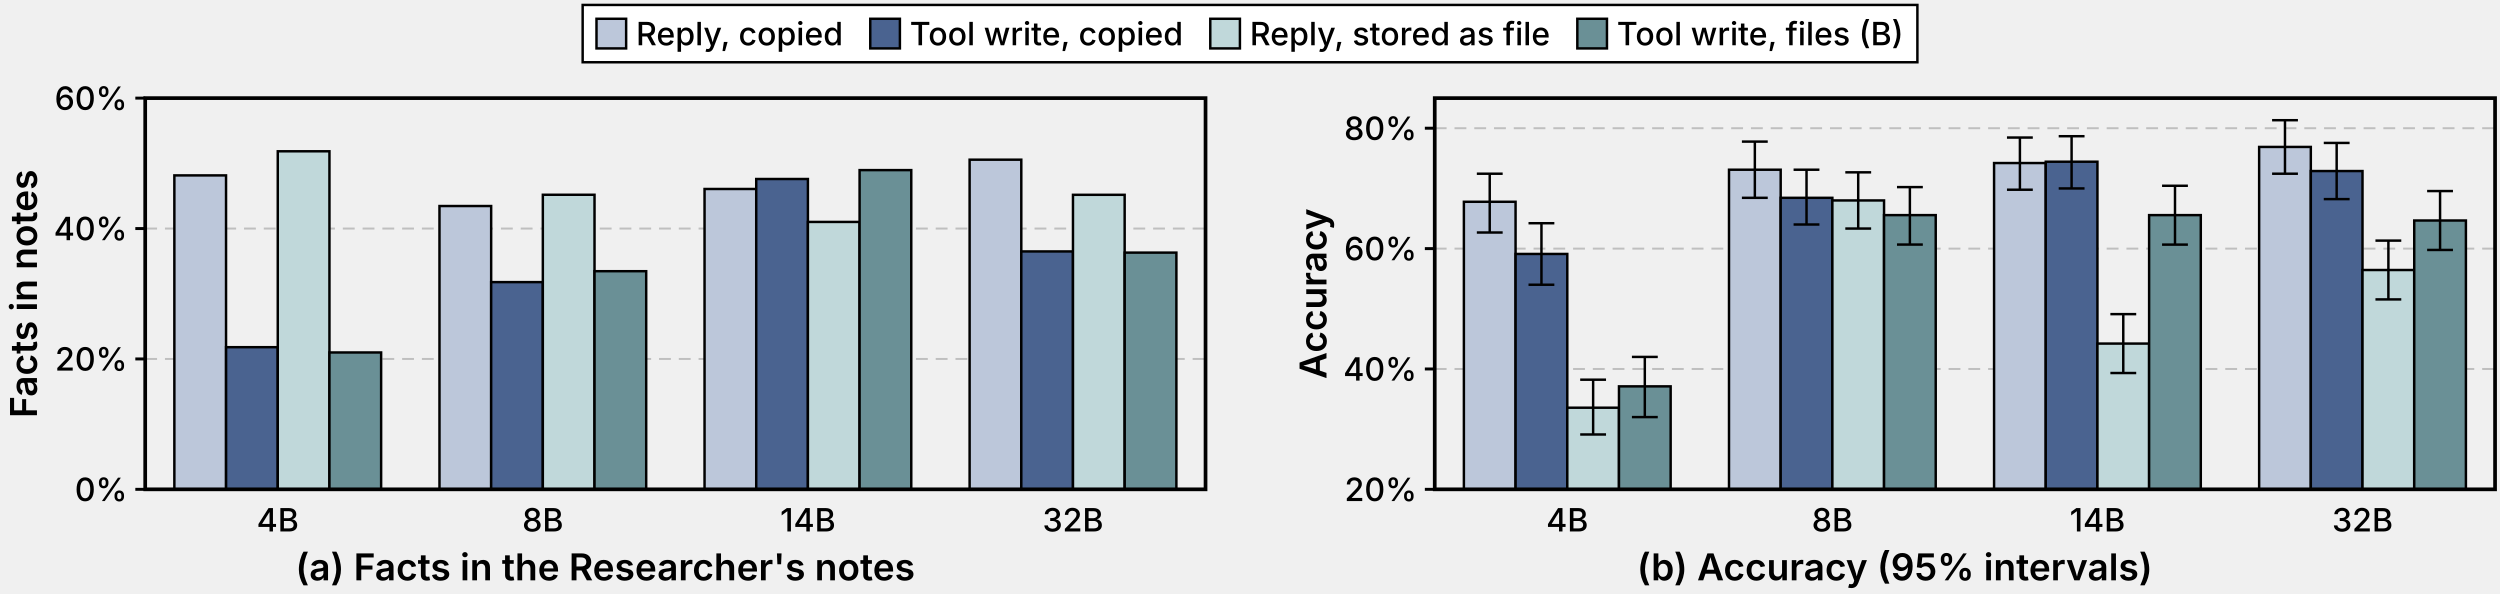
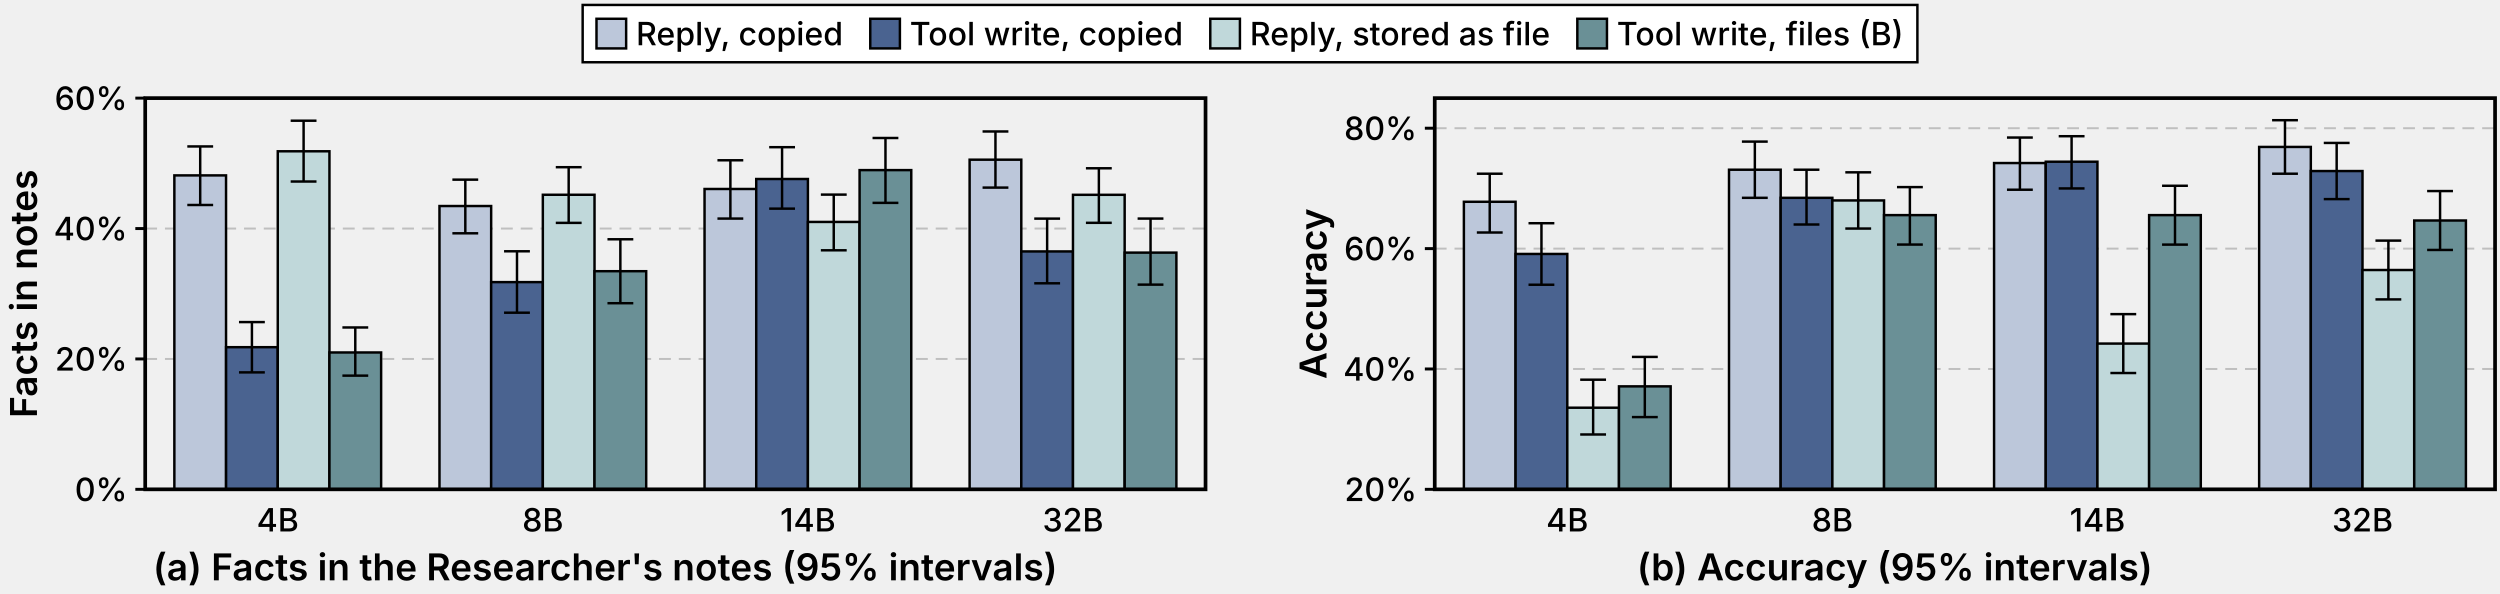
<svg xmlns="http://www.w3.org/2000/svg" width="506pt" height="120.03pt" viewBox="0 0 506 120.03">
  <line x1="29.39" y1="72.65" x2="244" y2="72.65" stroke="#BFBFBF" stroke-width="0.4" stroke-dasharray="2.4 1.6" />
  <line x1="29.39" y1="46.26" x2="244" y2="46.26" stroke="#BFBFBF" stroke-width="0.4" stroke-dasharray="2.4 1.6" />
  <rect x="35.29" y="35.5" width="10.46" height="63.54" fill="#BCC7DA" stroke="#000000" stroke-width="0.5" />
  <rect x="88.95" y="41.7" width="10.46" height="57.34" fill="#BCC7DA" stroke="#000000" stroke-width="0.5" />
  <rect x="142.6" y="38.25" width="10.46" height="60.79" fill="#BCC7DA" stroke="#000000" stroke-width="0.5" />
  <rect x="196.25" y="32.32" width="10.46" height="66.72" fill="#BCC7DA" stroke="#000000" stroke-width="0.5" />
  <rect x="45.76" y="70.27" width="10.46" height="28.77" fill="#4A6390" stroke="#000000" stroke-width="0.5" />
  <rect x="99.41" y="57.1" width="10.46" height="41.94" fill="#4A6390" stroke="#000000" stroke-width="0.5" />
  <rect x="153.06" y="36.23" width="10.46" height="62.81" fill="#4A6390" stroke="#000000" stroke-width="0.5" />
  <rect x="206.71" y="50.89" width="10.46" height="48.15" fill="#4A6390" stroke="#000000" stroke-width="0.5" />
  <rect x="56.22" y="30.62" width="10.46" height="68.42" fill="#C0D8DA" stroke="#000000" stroke-width="0.5" />
  <rect x="109.87" y="39.42" width="10.46" height="59.62" fill="#C0D8DA" stroke="#000000" stroke-width="0.5" />
  <rect x="163.52" y="44.92" width="10.46" height="54.12" fill="#C0D8DA" stroke="#000000" stroke-width="0.5" />
  <rect x="217.17" y="39.43" width="10.46" height="59.61" fill="#C0D8DA" stroke="#000000" stroke-width="0.5" />
  <rect x="66.68" y="71.34" width="10.46" height="27.7" fill="#6A9096" stroke="#000000" stroke-width="0.5" />
  <rect x="120.33" y="54.89" width="10.46" height="44.15" fill="#6A9096" stroke="#000000" stroke-width="0.5" />
  <rect x="173.98" y="34.43" width="10.46" height="64.61" fill="#6A9096" stroke="#000000" stroke-width="0.5" />
  <rect x="227.64" y="51.13" width="10.46" height="47.92" fill="#6A9096" stroke="#000000" stroke-width="0.5" />
-   <text font-family="Inter">
-     <tspan x="59.8" y="117.46" font-size="7.5" font-weight="600" fill="#000000">(a)</tspan>
-     <tspan x="71.59" y="117.46" font-size="7.5" font-weight="600" fill="#000000">Facts</tspan>
-     <tspan x="93.13" y="117.46" font-size="7.5" font-weight="600" fill="#000000">in</tspan>
-     <tspan x="101.57" y="117.46" font-size="7.5" font-weight="600" fill="#000000">the</tspan>
-     <tspan x="115.15" y="117.46" font-size="7.5" font-weight="600" fill="#000000">Researcher's</tspan>
-     <tspan x="164.91" y="117.46" font-size="7.5" font-weight="600" fill="#000000">notes</tspan>
+   <path d="M40.52,29.64 L40.52,41.49" fill="none" stroke="#000000" stroke-width="0.5" stroke-linejoin="miter" stroke-linecap="butt" />
+   <path d="M37.91,29.64 L43.14,29.64" fill="none" stroke="#000000" stroke-width="0.5" stroke-linejoin="miter" stroke-linecap="butt" />
+   <path d="M37.91,41.49 L43.14,41.49" fill="none" stroke="#000000" stroke-width="0.5" stroke-linejoin="miter" stroke-linecap="butt" />
+   <path d="M94.18,36.36 L94.18,47.22" fill="none" stroke="#000000" stroke-width="0.5" stroke-linejoin="miter" stroke-linecap="butt" />
+   <path d="M91.56,36.36 L96.79,36.36" fill="none" stroke="#000000" stroke-width="0.5" stroke-linejoin="miter" stroke-linecap="butt" />
+   <path d="M91.56,47.22 L96.79,47.22" fill="none" stroke="#000000" stroke-width="0.5" stroke-linejoin="miter" stroke-linecap="butt" />
+   <path d="M147.83,32.44 L147.83,44.24" fill="none" stroke="#000000" stroke-width="0.5" stroke-linejoin="miter" stroke-linecap="butt" />
+   <path d="M145.21,32.44 L150.44,32.44" fill="none" stroke="#000000" stroke-width="0.5" stroke-linejoin="miter" stroke-linecap="butt" />
+   <path d="M145.21,44.24 L150.44,44.24" fill="none" stroke="#000000" stroke-width="0.5" stroke-linejoin="miter" stroke-linecap="butt" />
+   <path d="M201.48,26.61 L201.48,37.97" fill="none" stroke="#000000" stroke-width="0.5" stroke-linejoin="miter" stroke-linecap="butt" />
+   <path d="M198.87,26.61 L204.1,26.61" fill="none" stroke="#000000" stroke-width="0.5" stroke-linejoin="miter" stroke-linecap="butt" />
+   <path d="M198.87,37.97 L204.1,37.97" fill="none" stroke="#000000" stroke-width="0.5" stroke-linejoin="miter" stroke-linecap="butt" />
+   <path d="M50.99,65.19 L50.99,75.37" fill="none" stroke="#000000" stroke-width="0.5" stroke-linejoin="miter" stroke-linecap="butt" />
+   <path d="M48.37,65.19 L53.6,65.19" fill="none" stroke="#000000" stroke-width="0.5" stroke-linejoin="miter" stroke-linecap="butt" />
+   <path d="M48.37,75.37 L53.6,75.37" fill="none" stroke="#000000" stroke-width="0.5" stroke-linejoin="miter" stroke-linecap="butt" />
+   <path d="M104.64,50.86 L104.64,63.29" fill="none" stroke="#000000" stroke-width="0.5" stroke-linejoin="miter" stroke-linecap="butt" />
+   <path d="M102.02,50.86 L107.25,50.86" fill="none" stroke="#000000" stroke-width="0.5" stroke-linejoin="miter" stroke-linecap="butt" />
+   <path d="M102.02,63.29 L107.25,63.29" fill="none" stroke="#000000" stroke-width="0.5" stroke-linejoin="miter" stroke-linecap="butt" />
+   <path d="M158.29,29.79 L158.29,42.23" fill="none" stroke="#000000" stroke-width="0.5" stroke-linejoin="miter" stroke-linecap="butt" />
+   <path d="M155.68,29.79 L160.91,29.79" fill="none" stroke="#000000" stroke-width="0.5" stroke-linejoin="miter" stroke-linecap="butt" />
+   <path d="M155.68,42.23 L160.91,42.23" fill="none" stroke="#000000" stroke-width="0.5" stroke-linejoin="miter" stroke-linecap="butt" />
+   <path d="M211.94,44.25 L211.94,57.34" fill="none" stroke="#000000" stroke-width="0.5" stroke-linejoin="miter" stroke-linecap="butt" />
+   <path d="M209.33,44.25 L214.56,44.25" fill="none" stroke="#000000" stroke-width="0.5" stroke-linejoin="miter" stroke-linecap="butt" />
+   <path d="M209.33,57.34 L214.56,57.34" fill="none" stroke="#000000" stroke-width="0.5" stroke-linejoin="miter" stroke-linecap="butt" />
+   <path d="M61.45,24.43 L61.45,36.74" fill="none" stroke="#000000" stroke-width="0.5" stroke-linejoin="miter" stroke-linecap="butt" />
+   <path d="M58.83,24.43 L64.06,24.43" fill="none" stroke="#000000" stroke-width="0.5" stroke-linejoin="miter" stroke-linecap="butt" />
+   <path d="M58.83,36.74 L64.06,36.74" fill="none" stroke="#000000" stroke-width="0.5" stroke-linejoin="miter" stroke-linecap="butt" />
+   <path d="M115.1,33.84 L115.1,45.11" fill="none" stroke="#000000" stroke-width="0.5" stroke-linejoin="miter" stroke-linecap="butt" />
+   <path d="M112.49,33.84 L117.72,33.84" fill="none" stroke="#000000" stroke-width="0.5" stroke-linejoin="miter" stroke-linecap="butt" />
+   <path d="M112.49,45.11 L117.72,45.11" fill="none" stroke="#000000" stroke-width="0.5" stroke-linejoin="miter" stroke-linecap="butt" />
+   <path d="M168.75,39.39 L168.75,50.66" fill="none" stroke="#000000" stroke-width="0.5" stroke-linejoin="miter" stroke-linecap="butt" />
+   <path d="M166.14,39.39 L171.37,39.39" fill="none" stroke="#000000" stroke-width="0.5" stroke-linejoin="miter" stroke-linecap="butt" />
+   <path d="M166.14,50.66 L171.37,50.66" fill="none" stroke="#000000" stroke-width="0.5" stroke-linejoin="miter" stroke-linecap="butt" />
+   <path d="M222.41,34.06 L222.41,45.1" fill="none" stroke="#000000" stroke-width="0.5" stroke-linejoin="miter" stroke-linecap="butt" />
+   <path d="M219.79,34.06 L225.02,34.06" fill="none" stroke="#000000" stroke-width="0.5" stroke-linejoin="miter" stroke-linecap="butt" />
+   <path d="M219.79,45.1 L225.02,45.1" fill="none" stroke="#000000" stroke-width="0.5" stroke-linejoin="miter" stroke-linecap="butt" />
+   <path d="M71.91,66.28 L71.91,76.03" fill="none" stroke="#000000" stroke-width="0.5" stroke-linejoin="miter" stroke-linecap="butt" />
+   <path d="M69.3,66.28 L74.53,66.28" fill="none" stroke="#000000" stroke-width="0.5" stroke-linejoin="miter" stroke-linecap="butt" />
+   <path d="M69.3,76.03 L74.53,76.03" fill="none" stroke="#000000" stroke-width="0.5" stroke-linejoin="miter" stroke-linecap="butt" />
+   <path d="M125.56,48.43 L125.56,61.37" fill="none" stroke="#000000" stroke-width="0.5" stroke-linejoin="miter" stroke-linecap="butt" />
+   <path d="M122.95,48.43 L128.18,48.43" fill="none" stroke="#000000" stroke-width="0.5" stroke-linejoin="miter" stroke-linecap="butt" />
+   <path d="M122.95,61.37 L128.18,61.37" fill="none" stroke="#000000" stroke-width="0.5" stroke-linejoin="miter" stroke-linecap="butt" />
+   <path d="M179.22,27.93 L179.22,41.06" fill="none" stroke="#000000" stroke-width="0.5" stroke-linejoin="miter" stroke-linecap="butt" />
+   <path d="M176.6,27.93 L181.83,27.93" fill="none" stroke="#000000" stroke-width="0.5" stroke-linejoin="miter" stroke-linecap="butt" />
+   <path d="M176.6,41.06 L181.83,41.06" fill="none" stroke="#000000" stroke-width="0.5" stroke-linejoin="miter" stroke-linecap="butt" />
+   <path d="M232.87,44.24 L232.87,57.61" fill="none" stroke="#000000" stroke-width="0.5" stroke-linejoin="miter" stroke-linecap="butt" />
+   <path d="M230.25,44.24 L235.48,44.24" fill="none" stroke="#000000" stroke-width="0.5" stroke-linejoin="miter" stroke-linecap="butt" />
+   <path d="M230.25,57.61 L235.48,57.61" fill="none" stroke="#000000" stroke-width="0.5" stroke-linejoin="miter" stroke-linecap="butt" />
+   <text font-family="Inter">
+     <tspan x="30.96" y="117.46" font-size="7.5" font-weight="600" fill="#000000">(a)</tspan>
+     <tspan x="42.75" y="117.46" font-size="7.5" font-weight="600" fill="#000000">Facts</tspan>
+     <tspan x="64.29" y="117.46" font-size="7.5" font-weight="600" fill="#000000">in</tspan>
+     <tspan x="72.73" y="117.46" font-size="7.5" font-weight="600" fill="#000000">the</tspan>
+     <tspan x="86.31" y="117.46" font-size="7.5" font-weight="600" fill="#000000">Researcher's</tspan>
+     <tspan x="136.07" y="117.46" font-size="7.5" font-weight="600" fill="#000000">notes</tspan>
+     <tspan x="158.25" y="117.46" font-size="7.5" font-weight="600" fill="#000000">(95%</tspan>
+     <tspan x="179.86" y="117.46" font-size="7.5" font-weight="600" fill="#000000">intervals)</tspan>
  </text>
  <line x1="290.39" y1="74.68" x2="505" y2="74.68" stroke="#BFBFBF" stroke-width="0.4" stroke-dasharray="2.4 1.6" />
  <line x1="290.39" y1="50.32" x2="505" y2="50.32" stroke="#BFBFBF" stroke-width="0.4" stroke-dasharray="2.4 1.6" />
  <line x1="290.39" y1="25.95" x2="505" y2="25.95" stroke="#BFBFBF" stroke-width="0.4" stroke-dasharray="2.4 1.6" />
  <rect x="296.29" y="40.84" width="10.46" height="58.2" fill="#BCC7DA" stroke="#000000" stroke-width="0.5" />
  <rect x="349.95" y="34.35" width="10.46" height="64.69" fill="#BCC7DA" stroke="#000000" stroke-width="0.5" />
  <rect x="403.6" y="33" width="10.46" height="66.05" fill="#BCC7DA" stroke="#000000" stroke-width="0.5" />
  <rect x="457.25" y="29.74" width="10.46" height="69.3" fill="#BCC7DA" stroke="#000000" stroke-width="0.5" />
  <rect x="306.76" y="51.4" width="10.46" height="47.64" fill="#4A6390" stroke="#000000" stroke-width="0.5" />
  <rect x="360.41" y="40.04" width="10.46" height="59.01" fill="#4A6390" stroke="#000000" stroke-width="0.5" />
  <rect x="414.06" y="32.73" width="10.46" height="66.31" fill="#4A6390" stroke="#000000" stroke-width="0.5" />
  <rect x="467.71" y="34.62" width="10.46" height="64.43" fill="#4A6390" stroke="#000000" stroke-width="0.5" />
  <rect x="317.22" y="82.52" width="10.46" height="16.52" fill="#C0D8DA" stroke="#000000" stroke-width="0.5" />
  <rect x="370.87" y="40.57" width="10.46" height="58.47" fill="#C0D8DA" stroke="#000000" stroke-width="0.5" />
  <rect x="424.52" y="69.54" width="10.46" height="29.5" fill="#C0D8DA" stroke="#000000" stroke-width="0.5" />
  <rect x="478.17" y="54.65" width="10.46" height="44.39" fill="#C0D8DA" stroke="#000000" stroke-width="0.5" />
  <rect x="327.68" y="78.2" width="10.46" height="20.84" fill="#6A9096" stroke="#000000" stroke-width="0.5" />
  <rect x="381.33" y="43.54" width="10.46" height="55.5" fill="#6A9096" stroke="#000000" stroke-width="0.5" />
  <rect x="434.98" y="43.54" width="10.46" height="55.5" fill="#6A9096" stroke="#000000" stroke-width="0.5" />
  <rect x="488.64" y="44.63" width="10.46" height="54.41" fill="#6A9096" stroke="#000000" stroke-width="0.5" />
  <path d="M301.52,35.16 L301.52,47.06" fill="none" stroke="#000000" stroke-width="0.5" stroke-linejoin="miter" stroke-linecap="butt" />
  <path d="M298.91,35.16 L304.14,35.16" fill="none" stroke="#000000" stroke-width="0.5" stroke-linejoin="miter" stroke-linecap="butt" />
  <path d="M298.91,47.06 L304.14,47.06" fill="none" stroke="#000000" stroke-width="0.5" stroke-linejoin="miter" stroke-linecap="butt" />
  <path d="M355.18,28.66 L355.18,40.04" fill="none" stroke="#000000" stroke-width="0.5" stroke-linejoin="miter" stroke-linecap="butt" />
  <path d="M352.56,28.66 L357.79,28.66" fill="none" stroke="#000000" stroke-width="0.5" stroke-linejoin="miter" stroke-linecap="butt" />
  <path d="M352.56,40.04 L357.79,40.04" fill="none" stroke="#000000" stroke-width="0.5" stroke-linejoin="miter" stroke-linecap="butt" />
  <path d="M408.83,27.84 L408.83,38.4" fill="none" stroke="#000000" stroke-width="0.5" stroke-linejoin="miter" stroke-linecap="butt" />
  <path d="M406.21,27.84 L411.44,27.84" fill="none" stroke="#000000" stroke-width="0.5" stroke-linejoin="miter" stroke-linecap="butt" />
  <path d="M406.21,38.4 L411.44,38.4" fill="none" stroke="#000000" stroke-width="0.5" stroke-linejoin="miter" stroke-linecap="butt" />
  <path d="M462.48,24.33 L462.48,35.16" fill="none" stroke="#000000" stroke-width="0.5" stroke-linejoin="miter" stroke-linecap="butt" />
  <path d="M459.87,24.33 L465.1,24.33" fill="none" stroke="#000000" stroke-width="0.5" stroke-linejoin="miter" stroke-linecap="butt" />
  <path d="M459.87,35.16 L465.1,35.16" fill="none" stroke="#000000" stroke-width="0.5" stroke-linejoin="miter" stroke-linecap="butt" />
  <path d="M311.99,45.18 L311.99,57.63" fill="none" stroke="#000000" stroke-width="0.5" stroke-linejoin="miter" stroke-linecap="butt" />
  <path d="M309.37,45.18 L314.6,45.18" fill="none" stroke="#000000" stroke-width="0.5" stroke-linejoin="miter" stroke-linecap="butt" />
  <path d="M309.37,57.63 L314.6,57.63" fill="none" stroke="#000000" stroke-width="0.5" stroke-linejoin="miter" stroke-linecap="butt" />
  <path d="M365.64,34.35 L365.64,45.44" fill="none" stroke="#000000" stroke-width="0.5" stroke-linejoin="miter" stroke-linecap="butt" />
  <path d="M363.02,34.35 L368.25,34.35" fill="none" stroke="#000000" stroke-width="0.5" stroke-linejoin="miter" stroke-linecap="butt" />
  <path d="M363.02,45.44 L368.25,45.44" fill="none" stroke="#000000" stroke-width="0.5" stroke-linejoin="miter" stroke-linecap="butt" />
  <path d="M419.29,27.57 L419.29,38.14" fill="none" stroke="#000000" stroke-width="0.5" stroke-linejoin="miter" stroke-linecap="butt" />
  <path d="M416.68,27.57 L421.91,27.57" fill="none" stroke="#000000" stroke-width="0.5" stroke-linejoin="miter" stroke-linecap="butt" />
  <path d="M416.68,38.14 L421.91,38.14" fill="none" stroke="#000000" stroke-width="0.5" stroke-linejoin="miter" stroke-linecap="butt" />
  <path d="M472.94,28.93 L472.94,40.3" fill="none" stroke="#000000" stroke-width="0.5" stroke-linejoin="miter" stroke-linecap="butt" />
  <path d="M470.33,28.93 L475.56,28.93" fill="none" stroke="#000000" stroke-width="0.5" stroke-linejoin="miter" stroke-linecap="butt" />
  <path d="M470.33,40.3 L475.56,40.3" fill="none" stroke="#000000" stroke-width="0.5" stroke-linejoin="miter" stroke-linecap="butt" />
  <path d="M322.45,76.85 L322.45,87.94" fill="none" stroke="#000000" stroke-width="0.5" stroke-linejoin="miter" stroke-linecap="butt" />
  <path d="M319.83,76.85 L325.06,76.85" fill="none" stroke="#000000" stroke-width="0.5" stroke-linejoin="miter" stroke-linecap="butt" />
  <path d="M319.83,87.94 L325.06,87.94" fill="none" stroke="#000000" stroke-width="0.5" stroke-linejoin="miter" stroke-linecap="butt" />
  <path d="M376.1,34.88 L376.1,46.26" fill="none" stroke="#000000" stroke-width="0.5" stroke-linejoin="miter" stroke-linecap="butt" />
  <path d="M373.49,34.88 L378.72,34.88" fill="none" stroke="#000000" stroke-width="0.5" stroke-linejoin="miter" stroke-linecap="butt" />
  <path d="M373.49,46.26 L378.72,46.26" fill="none" stroke="#000000" stroke-width="0.5" stroke-linejoin="miter" stroke-linecap="butt" />
  <path d="M429.75,63.58 L429.75,75.5" fill="none" stroke="#000000" stroke-width="0.5" stroke-linejoin="miter" stroke-linecap="butt" />
  <path d="M427.14,63.58 L432.37,63.58" fill="none" stroke="#000000" stroke-width="0.5" stroke-linejoin="miter" stroke-linecap="butt" />
  <path d="M427.14,75.5 L432.37,75.5" fill="none" stroke="#000000" stroke-width="0.5" stroke-linejoin="miter" stroke-linecap="butt" />
  <path d="M483.41,48.7 L483.41,60.6" fill="none" stroke="#000000" stroke-width="0.5" stroke-linejoin="miter" stroke-linecap="butt" />
  <path d="M480.79,48.7 L486.02,48.7" fill="none" stroke="#000000" stroke-width="0.5" stroke-linejoin="miter" stroke-linecap="butt" />
  <path d="M480.79,60.6 L486.02,60.6" fill="none" stroke="#000000" stroke-width="0.5" stroke-linejoin="miter" stroke-linecap="butt" />
  <path d="M332.91,72.24 L332.91,84.42" fill="none" stroke="#000000" stroke-width="0.5" stroke-linejoin="miter" stroke-linecap="butt" />
  <path d="M330.3,72.24 L335.53,72.24" fill="none" stroke="#000000" stroke-width="0.5" stroke-linejoin="miter" stroke-linecap="butt" />
  <path d="M330.3,84.42 L335.53,84.42" fill="none" stroke="#000000" stroke-width="0.5" stroke-linejoin="miter" stroke-linecap="butt" />
  <path d="M386.56,37.87 L386.56,49.5" fill="none" stroke="#000000" stroke-width="0.5" stroke-linejoin="miter" stroke-linecap="butt" />
  <path d="M383.95,37.87 L389.18,37.87" fill="none" stroke="#000000" stroke-width="0.5" stroke-linejoin="miter" stroke-linecap="butt" />
  <path d="M383.95,49.5 L389.18,49.5" fill="none" stroke="#000000" stroke-width="0.5" stroke-linejoin="miter" stroke-linecap="butt" />
  <path d="M440.22,37.6 L440.22,49.51" fill="none" stroke="#000000" stroke-width="0.5" stroke-linejoin="miter" stroke-linecap="butt" />
  <path d="M437.6,37.6 L442.83,37.6" fill="none" stroke="#000000" stroke-width="0.5" stroke-linejoin="miter" stroke-linecap="butt" />
  <path d="M437.6,49.51 L442.83,49.51" fill="none" stroke="#000000" stroke-width="0.5" stroke-linejoin="miter" stroke-linecap="butt" />
  <path d="M493.87,38.67 L493.87,50.59" fill="none" stroke="#000000" stroke-width="0.5" stroke-linejoin="miter" stroke-linecap="butt" />
  <path d="M491.25,38.67 L496.48,38.67" fill="none" stroke="#000000" stroke-width="0.5" stroke-linejoin="miter" stroke-linecap="butt" />
  <path d="M491.25,50.59 L496.48,50.59" fill="none" stroke="#000000" stroke-width="0.5" stroke-linejoin="miter" stroke-linecap="butt" />
  <text font-family="Inter">
    <tspan x="331.31" y="117.46" font-size="7.5" font-weight="600" fill="#000000">(b)</tspan>
    <tspan x="343.48" y="117.46" font-size="7.5" font-weight="600" fill="#000000">Accuracy</tspan>
    <tspan x="379.9" y="117.46" font-size="7.5" font-weight="600" fill="#000000">(95%</tspan>
    <tspan x="401.51" y="117.46" font-size="7.5" font-weight="600" fill="#000000">intervals)</tspan>
  </text>
  <rect x="117.93" y="1" width="270.15" height="11.6" fill="white" stroke="#000" stroke-width="0.5" />
  <rect x="120.73" y="3.8" width="6" height="6" fill="#BCC7DA" stroke="#000" stroke-width="0.5" />
  <text font-family="Inter">
    <tspan x="128.73" y="9.16" font-size="6.5" font-weight="500" fill="#000000">Reply,</tspan>
    <tspan x="149.47" y="9.16" font-size="6.5" font-weight="500" fill="#000000">copied</tspan>
  </text>
  <rect x="176.14" y="3.8" width="6" height="6" fill="#4A6390" stroke="#000" stroke-width="0.5" />
  <text font-family="Inter">
    <tspan x="184.14" y="9.16" font-size="6.5" font-weight="500" fill="#000000">Tool</tspan>
    <tspan x="199.1" y="9.16" font-size="6.5" font-weight="500" fill="#000000">write,</tspan>
    <tspan x="218.29" y="9.16" font-size="6.5" font-weight="500" fill="#000000">copied</tspan>
  </text>
  <rect x="244.96" y="3.8" width="6" height="6" fill="#C0D8DA" stroke="#000" stroke-width="0.5" />
  <text font-family="Inter">
    <tspan x="252.96" y="9.16" font-size="6.5" font-weight="500" fill="#000000">Reply,</tspan>
    <tspan x="273.71" y="9.16" font-size="6.5" font-weight="500" fill="#000000">stored</tspan>
    <tspan x="295.24" y="9.16" font-size="6.5" font-weight="500" fill="#000000">as</tspan>
    <tspan x="304.17" y="9.16" font-size="6.5" font-weight="500" fill="#000000">file</tspan>
  </text>
  <rect x="319.25" y="3.8" width="6" height="6" fill="#6A9096" stroke="#000" stroke-width="0.5" />
  <text font-family="Inter">
    <tspan x="327.25" y="9.16" font-size="6.5" font-weight="500" fill="#000000">Tool</tspan>
    <tspan x="342.2" y="9.16" font-size="6.5" font-weight="500" fill="#000000">write,</tspan>
    <tspan x="361.4" y="9.16" font-size="6.5" font-weight="500" fill="#000000">files</tspan>
    <tspan x="376.21" y="9.16" font-size="6.5" font-weight="500" fill="#000000">(B)</tspan>
  </text>
  <rect x="29.39" y="19.86" width="214.61" height="79.18" fill="none" stroke="#000" stroke-width="0.75" />
  <line x1="27.39" y1="99.04" x2="29.39" y2="99.04" stroke="#000" stroke-width="0.6" />
  <text font-family="Inter">
    <tspan x="15.14" y="101.41" font-size="6.5" font-weight="500" fill="#000000">0%</tspan>
  </text>
  <line x1="27.39" y1="72.65" x2="29.39" y2="72.65" stroke="#000" stroke-width="0.6" />
  <text font-family="Inter">
    <tspan x="11.14" y="75.01" font-size="6.5" font-weight="500" fill="#000000">20%</tspan>
  </text>
  <line x1="27.39" y1="46.26" x2="29.39" y2="46.26" stroke="#000" stroke-width="0.6" />
  <text font-family="Inter">
    <tspan x="10.88" y="48.62" font-size="6.5" font-weight="500" fill="#000000">40%</tspan>
  </text>
  <line x1="27.39" y1="19.86" x2="29.39" y2="19.86" stroke="#000" stroke-width="0.6" />
  <text font-family="Inter">
    <tspan x="11.05" y="22.23" font-size="6.5" font-weight="500" fill="#000000">60%</tspan>
  </text>
  <text font-family="Inter" transform="rotate(-90 4.75 59.45)">
    <tspan x="-20.38" y="62.18" font-size="7.5" font-weight="600" fill="#000000">Facts</tspan>
    <tspan x="1.16" y="62.18" font-size="7.5" font-weight="600" fill="#000000">in</tspan>
    <tspan x="9.6" y="62.18" font-size="7.5" font-weight="600" fill="#000000">notes</tspan>
  </text>
  <text font-family="Inter">
    <tspan x="51.95" y="107.57" font-size="6.5" font-weight="500" fill="#000000">4B</tspan>
  </text>
  <text font-family="Inter">
    <tspan x="105.69" y="107.57" font-size="6.5" font-weight="500" fill="#000000">8B</tspan>
  </text>
  <text font-family="Inter">
    <tspan x="157.91" y="107.57" font-size="6.5" font-weight="500" fill="#000000">14B</tspan>
  </text>
  <text font-family="Inter">
    <tspan x="211" y="107.57" font-size="6.5" font-weight="500" fill="#000000">32B</tspan>
  </text>
  <rect x="290.39" y="19.86" width="214.61" height="79.18" fill="none" stroke="#000" stroke-width="0.75" />
  <line x1="288.39" y1="99.04" x2="290.39" y2="99.04" stroke="#000" stroke-width="0.6" />
  <text font-family="Inter">
    <tspan x="272.14" y="101.41" font-size="6.5" font-weight="500" fill="#000000">20%</tspan>
  </text>
  <line x1="288.39" y1="74.68" x2="290.39" y2="74.68" stroke="#000" stroke-width="0.6" />
  <text font-family="Inter">
    <tspan x="271.88" y="77.04" font-size="6.5" font-weight="500" fill="#000000">40%</tspan>
  </text>
  <line x1="288.39" y1="50.32" x2="290.39" y2="50.32" stroke="#000" stroke-width="0.6" />
  <text font-family="Inter">
    <tspan x="272.05" y="52.68" font-size="6.5" font-weight="500" fill="#000000">60%</tspan>
  </text>
  <line x1="288.39" y1="25.95" x2="290.39" y2="25.95" stroke="#000" stroke-width="0.6" />
  <text font-family="Inter">
    <tspan x="272.05" y="28.32" font-size="6.5" font-weight="500" fill="#000000">80%</tspan>
  </text>
  <text font-family="Inter" transform="rotate(-90 265.75 59.45)">
    <tspan x="248.48" y="62.18" font-size="7.5" font-weight="600" fill="#000000">Accuracy</tspan>
  </text>
  <text font-family="Inter">
    <tspan x="312.95" y="107.57" font-size="6.5" font-weight="500" fill="#000000">4B</tspan>
  </text>
  <text font-family="Inter">
    <tspan x="366.69" y="107.57" font-size="6.5" font-weight="500" fill="#000000">8B</tspan>
  </text>
  <text font-family="Inter">
    <tspan x="418.91" y="107.57" font-size="6.5" font-weight="500" fill="#000000">14B</tspan>
  </text>
  <text font-family="Inter">
    <tspan x="472" y="107.57" font-size="6.5" font-weight="500" fill="#000000">32B</tspan>
  </text>
</svg>
